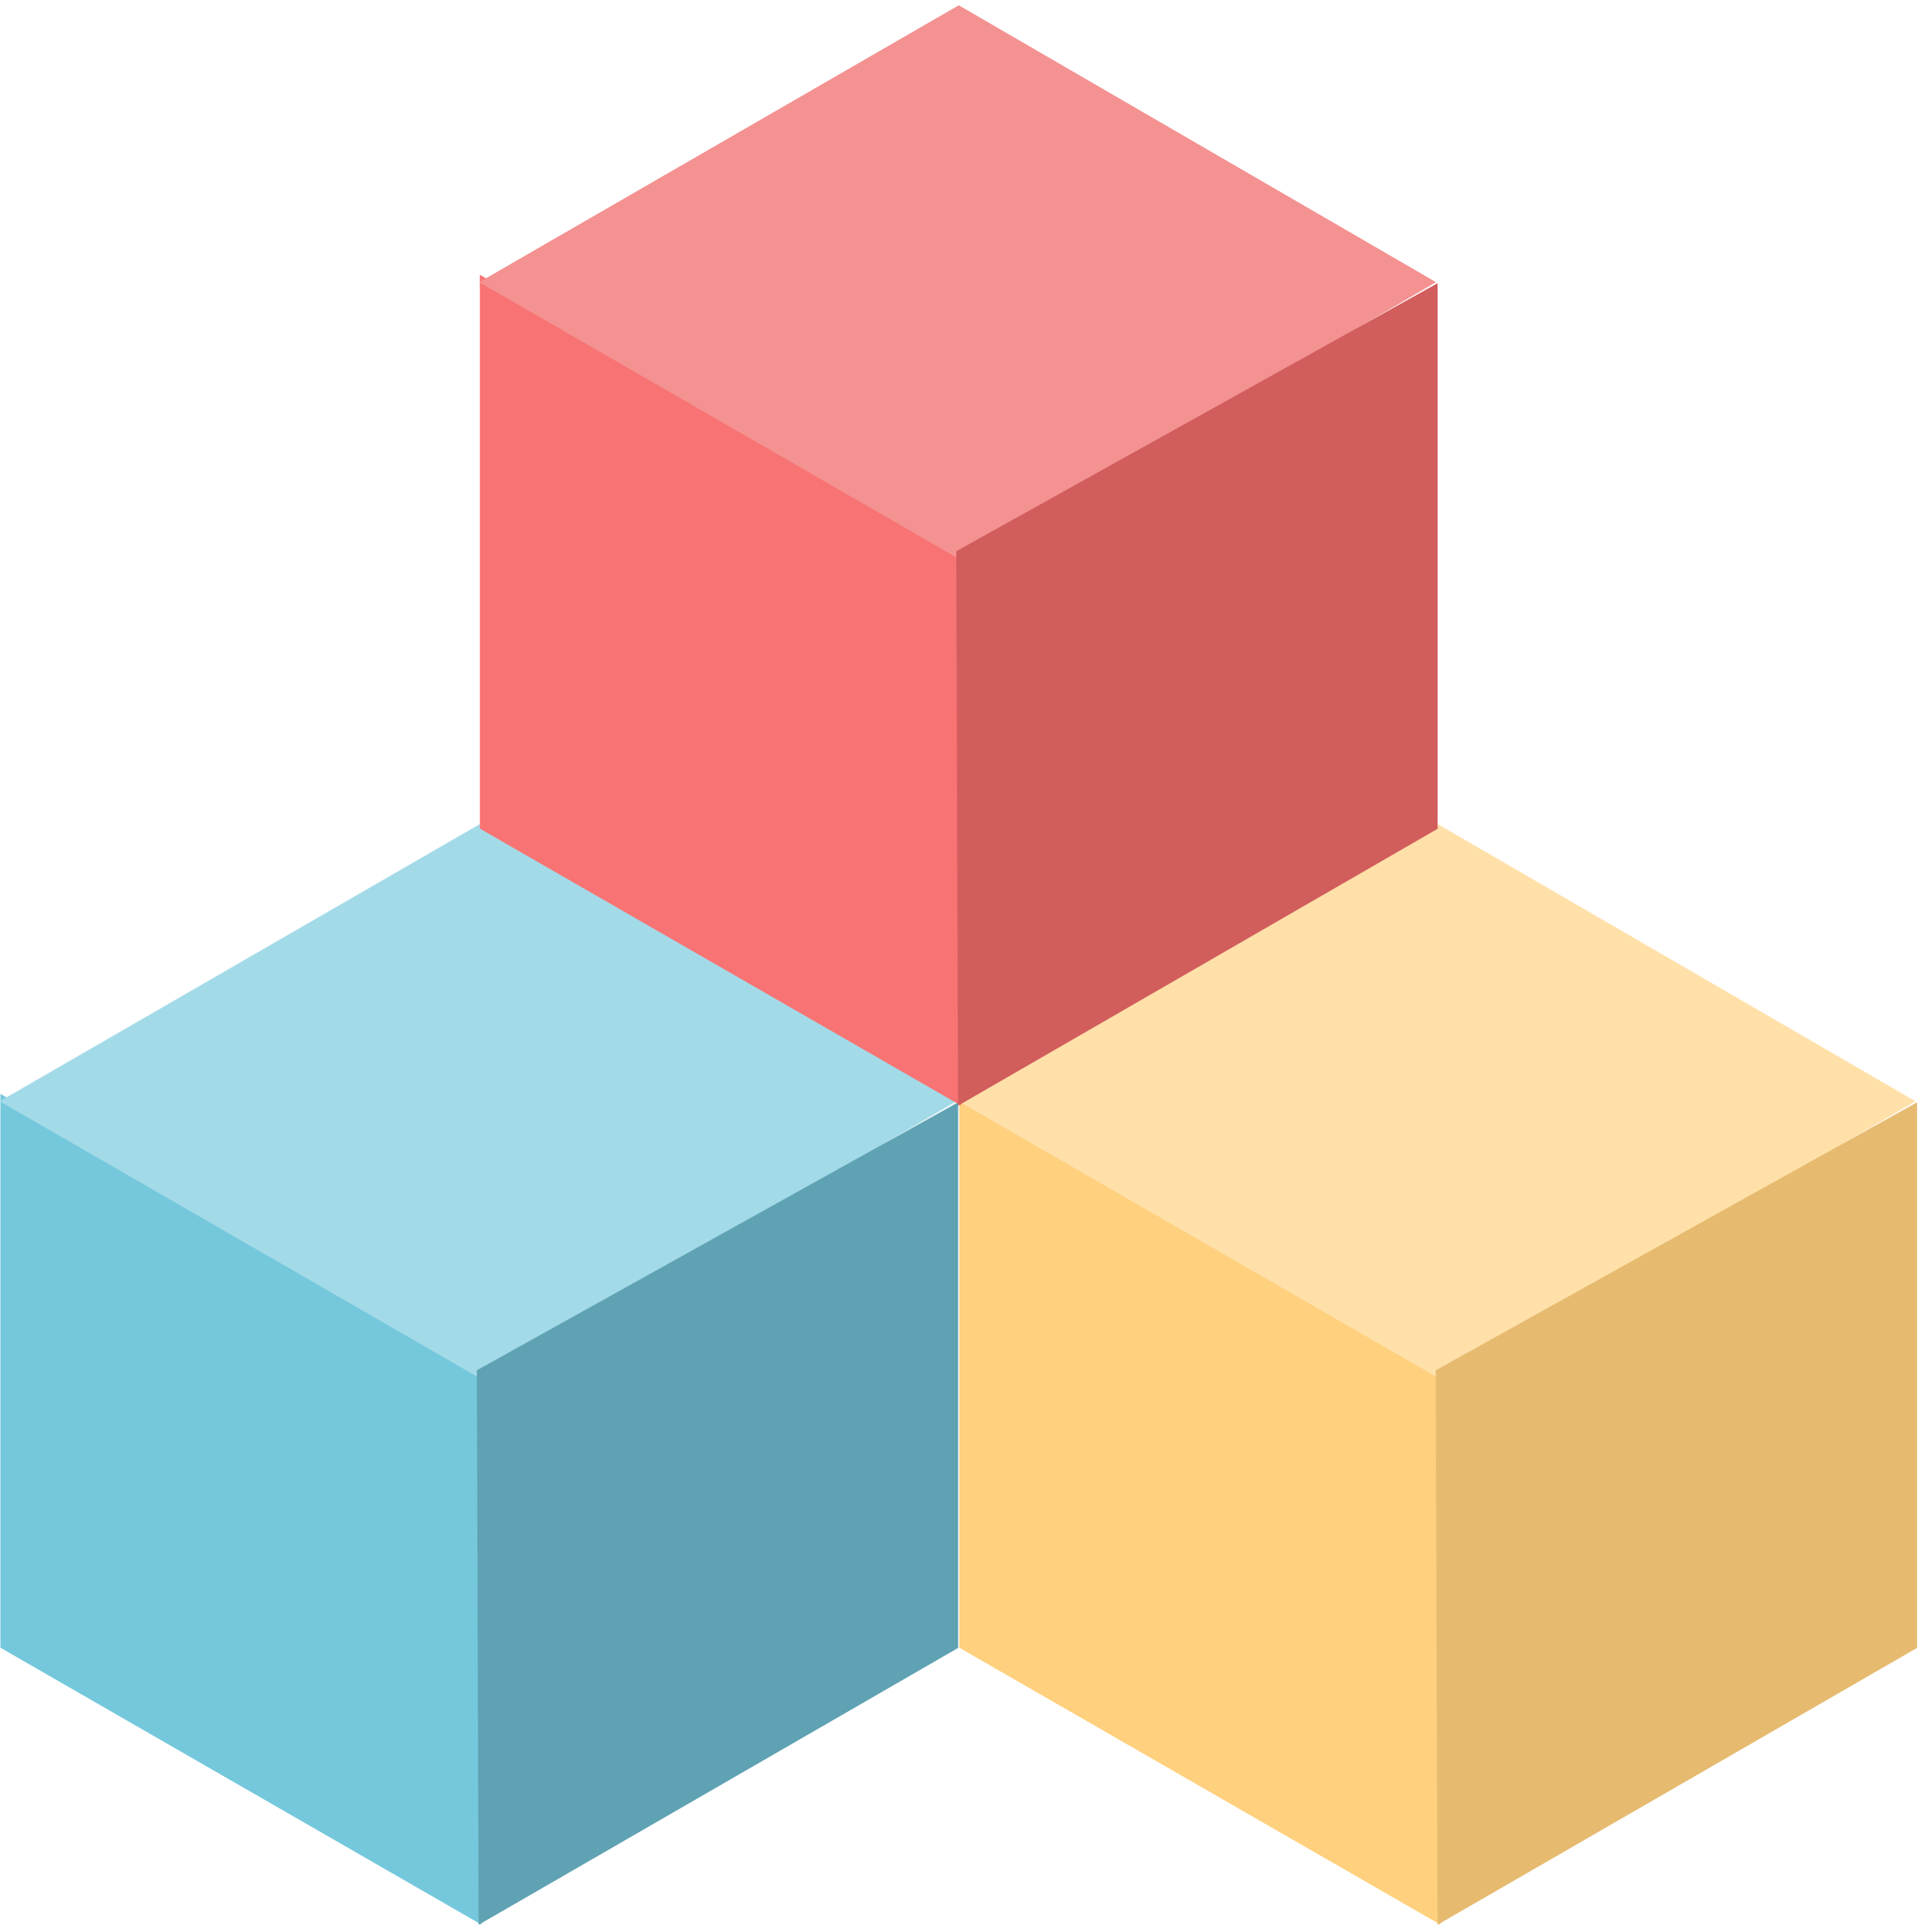
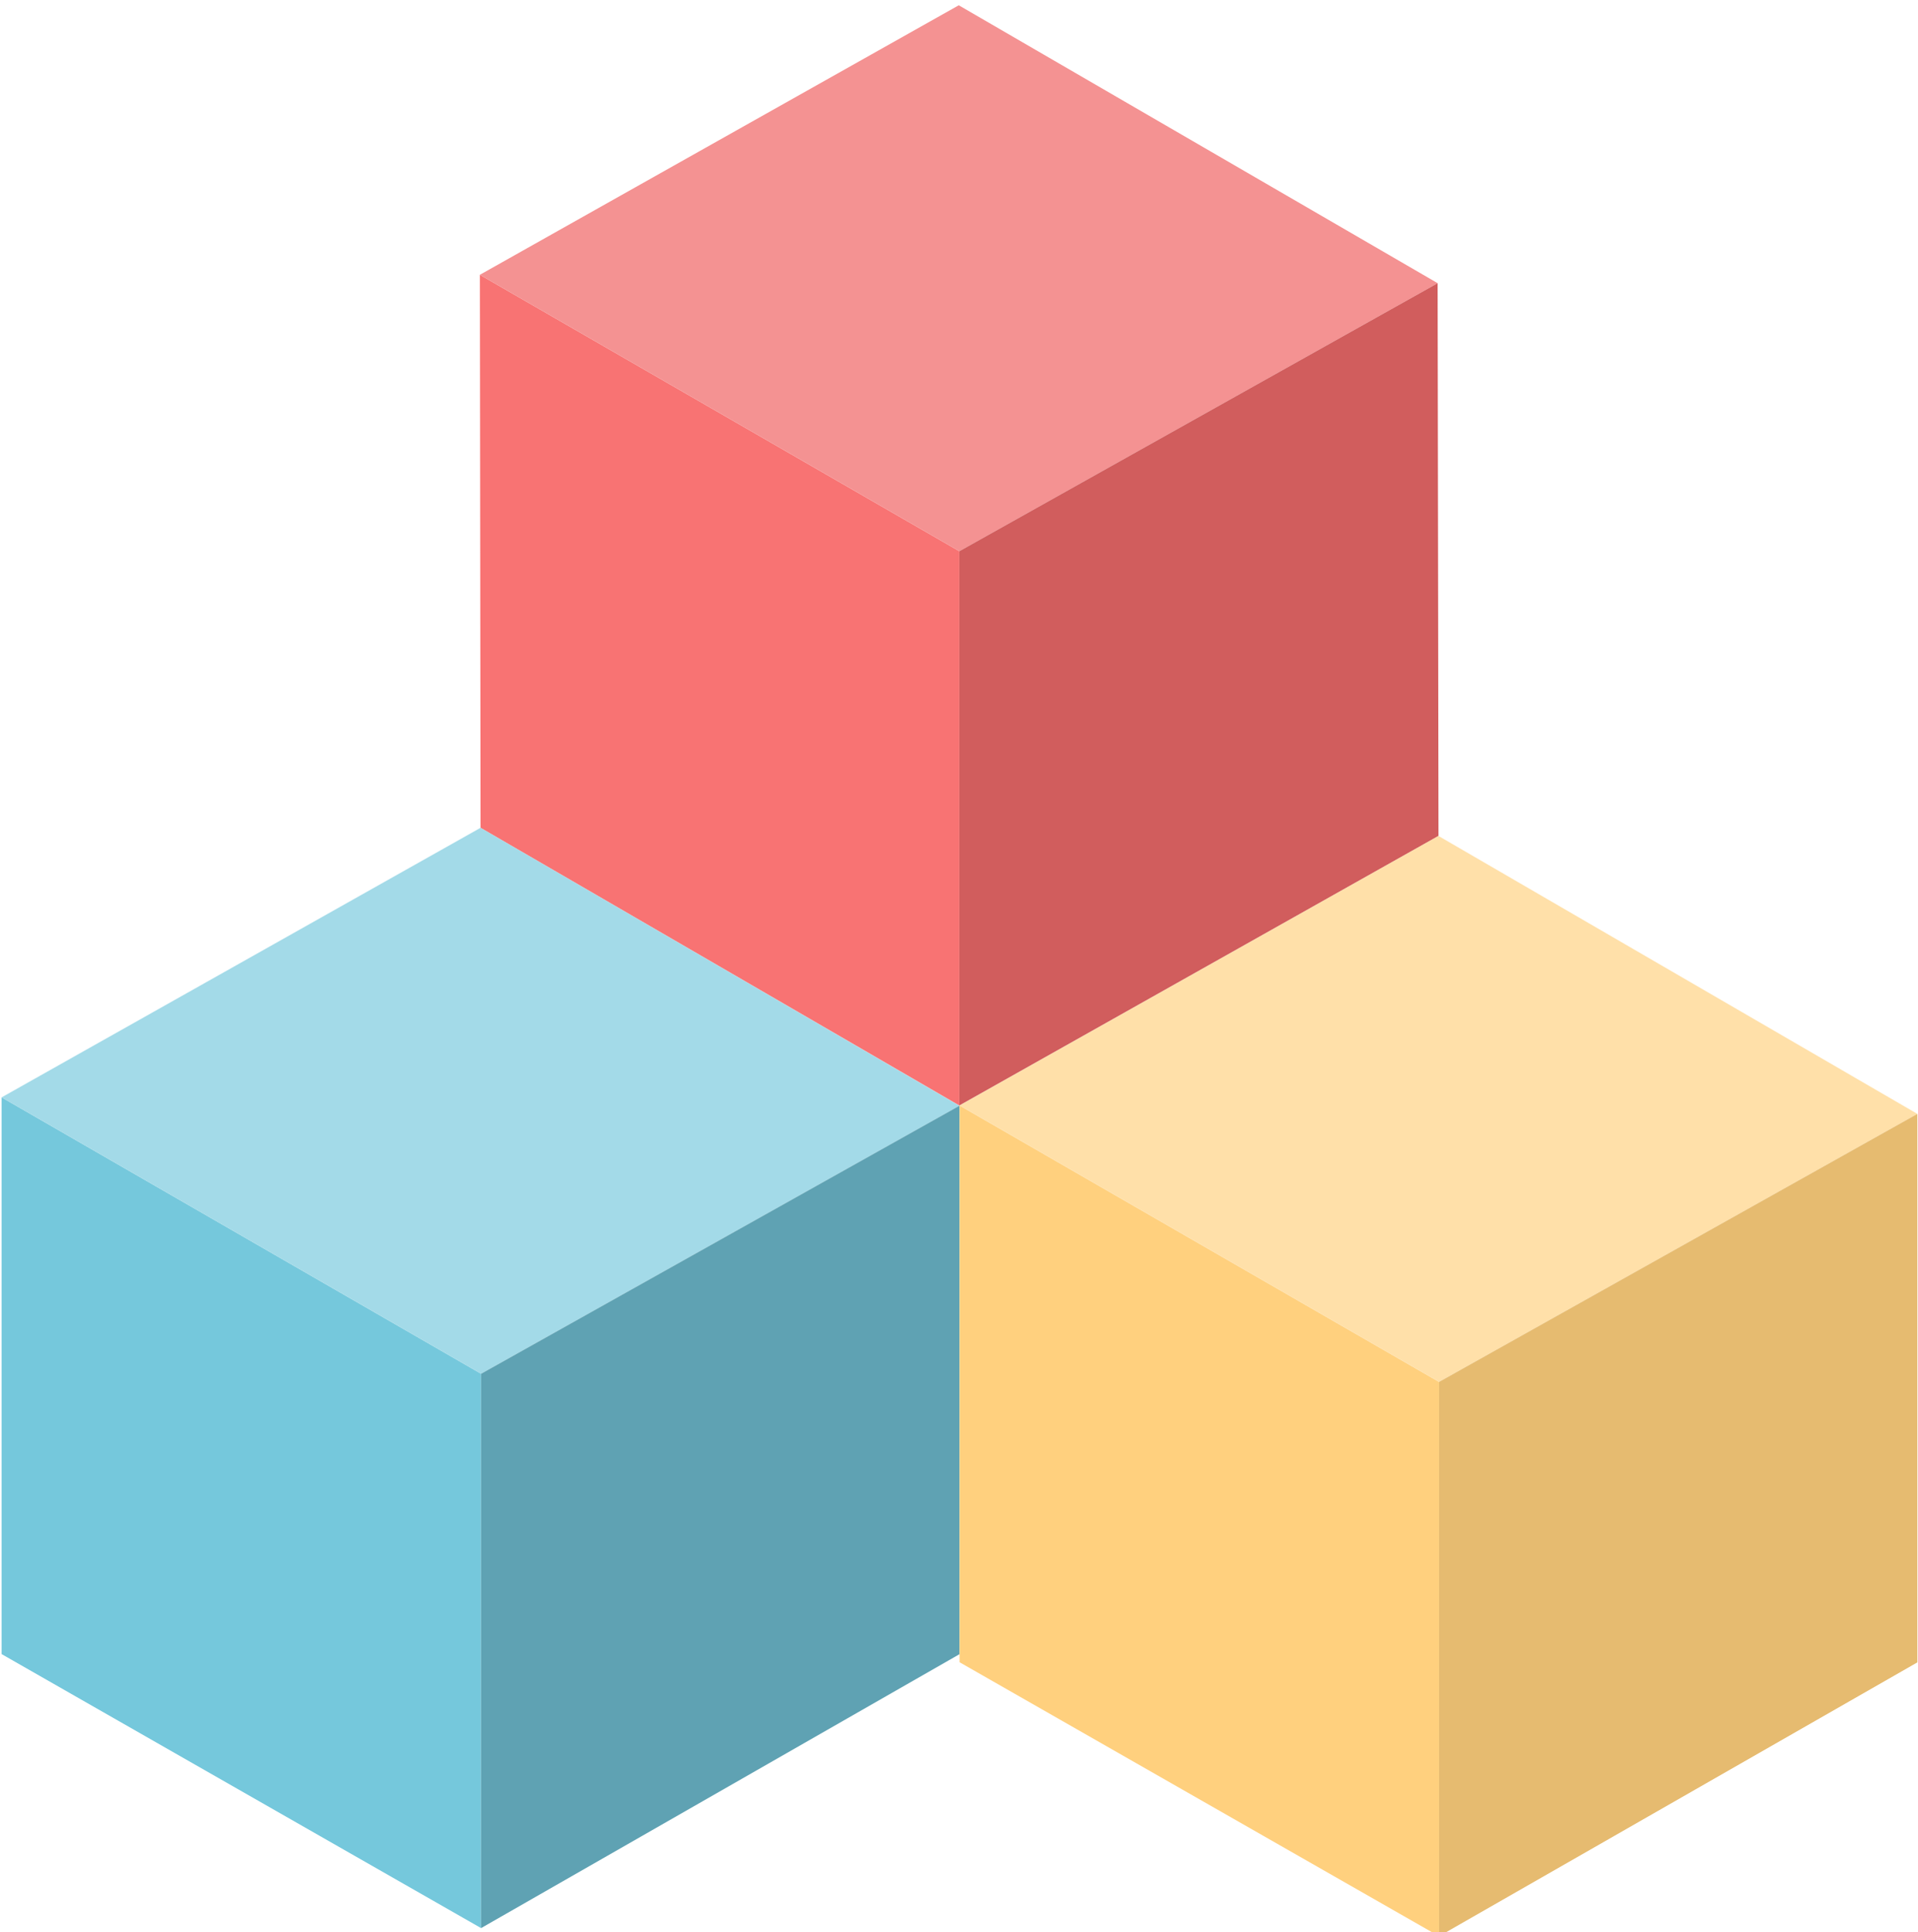
- <svg xmlns="http://www.w3.org/2000/svg" width="144px" height="145px" viewBox="0 0 144 145" version="1.1">
-   <defs />
-   <g id="Page-1" stroke="none" stroke-width="1" fill="none" fill-rule="evenodd">
-     <g id="Group-18" transform="translate(-18, -10)">
-       <g id="Group-17" transform="translate(0, 61.5)">
-         <polygon id="Path-22" fill="#75C8DC" transform="translate(36.11158, 61.80817) rotate(-120) translate(-36.11158, -61.80817) " points="36.14 40.947 0.072 61.833 36.162 82.669 72.151 61.738" />
-         <polygon id="Path-22" fill="#A3DAE8" transform="translate(53.92355, 31.14846) rotate(-60) translate(-53.92355, -31.14846) " points="35.918 0.038 35.939 41.76 71.842 62.259 71.929 20.829" />
-         <polygon id="Path-22" fill="#5FA2B3" transform="translate(71.74599, 62.02774) rotate(-240) translate(-71.74599, -62.02774) " points="71.48 41.167 36.002 61.65 71.501 82.889 107.49 61.957" />
-       </g>
-       <g id="Group-17" transform="translate(72, 61.5)">
-         <polygon id="Path-22" fill="#FFD07E" transform="translate(36.11158, 61.80817) rotate(-120) translate(-36.11158, -61.80817) " points="36.14 40.947 0.072 61.833 36.162 82.669 72.151 61.738" />
-         <polygon id="Path-22" fill="#FFE0A9" transform="translate(53.92355, 31.14846) rotate(-60) translate(-53.92355, -31.14846) " points="35.918 0.038 35.939 41.76 71.842 62.259 71.929 20.829" />
-         <polygon id="Path-22" fill="#E6BB70" transform="translate(71.74599, 62.02774) rotate(-240) translate(-71.74599, -62.02774) " points="71.48 41.167 36.002 61.65 71.501 82.889 107.49 61.957" />
-       </g>
-       <g id="Group-17" transform="translate(36, 0)">
-         <polygon id="Path-22" fill="#F87373" transform="translate(36.11158, 61.80817) rotate(-120) translate(-36.11158, -61.80817) " points="36.14 40.947 0.072 61.833 36.162 82.669 72.151 61.738" />
-         <polygon id="Path-22" fill="#F49292" transform="translate(53.92355, 31.14846) rotate(-60) translate(-53.92355, -31.14846) " points="35.918 0.038 35.939 41.76 71.842 62.259 71.929 20.829" />
-         <polygon id="Path-22" fill="#D15D5D" transform="translate(71.74599, 62.02774) rotate(-240) translate(-71.74599, -62.02774) " points="71.48 41.167 36.002 61.65 71.501 82.889 107.49 61.957" />
-       </g>
-     </g>
+ <svg xmlns="http://www.w3.org/2000/svg" version="1.1" id="Layer_1" x="0px" y="0px" width="144px" height="145px" viewBox="0 0 144 145" enable-background="new 0 0 144 145" xml:space="preserve">
+   <g id="Red_Box">
+     <polygon id="Path-22_6_" fill="#F87373" points="36.08,62.154 72.031,83.007 72.031,41.385 36.031,20.632  " />
+     <polygon id="Path-22_7_" fill="#F49292" points="36.031,20.632 72.031,41.385 107.945,21.261 71.989,0.396  " />
+     <polygon id="Path-22_8_" fill="#D15D5D" points="108.01,62.766 107.945,21.261 72.031,41.385 72.031,83.007  " />
+   </g>
+   <g id="Yellow_Box">
+     <polygon id="Path-22_11_" fill="#FFD07E" points="72.051,124.805 108.052,145.377 108.052,103.755 72.051,83.003  " />
+     <polygon id="Path-22_10_" fill="#FFE0A9" points="72.051,83.003 108.052,103.755 143.966,83.632 108.01,62.766  " />
+     <polygon id="Path-22_9_" fill="#E6BB70" points="143.966,124.815 143.966,83.632 108.052,103.755 108.052,145.377  " />
+   </g>
+   <g id="Blue_Box">
+     <polygon id="Path-22_14_" fill="#75C8DC" points="0.121,124.193 36.122,144.766 36.122,103.144 0.121,82.392  " />
+     <polygon id="Path-22_13_" fill="#A3DAE8" points="0.121,82.392 36.122,103.144 72.036,83.021 36.08,62.154  " />
+     <polygon id="Path-22_12_" fill="#5FA2B3" points="72.036,124.204 72.036,83.021 36.122,103.144 36.122,144.766  " />
  </g>
</svg>
